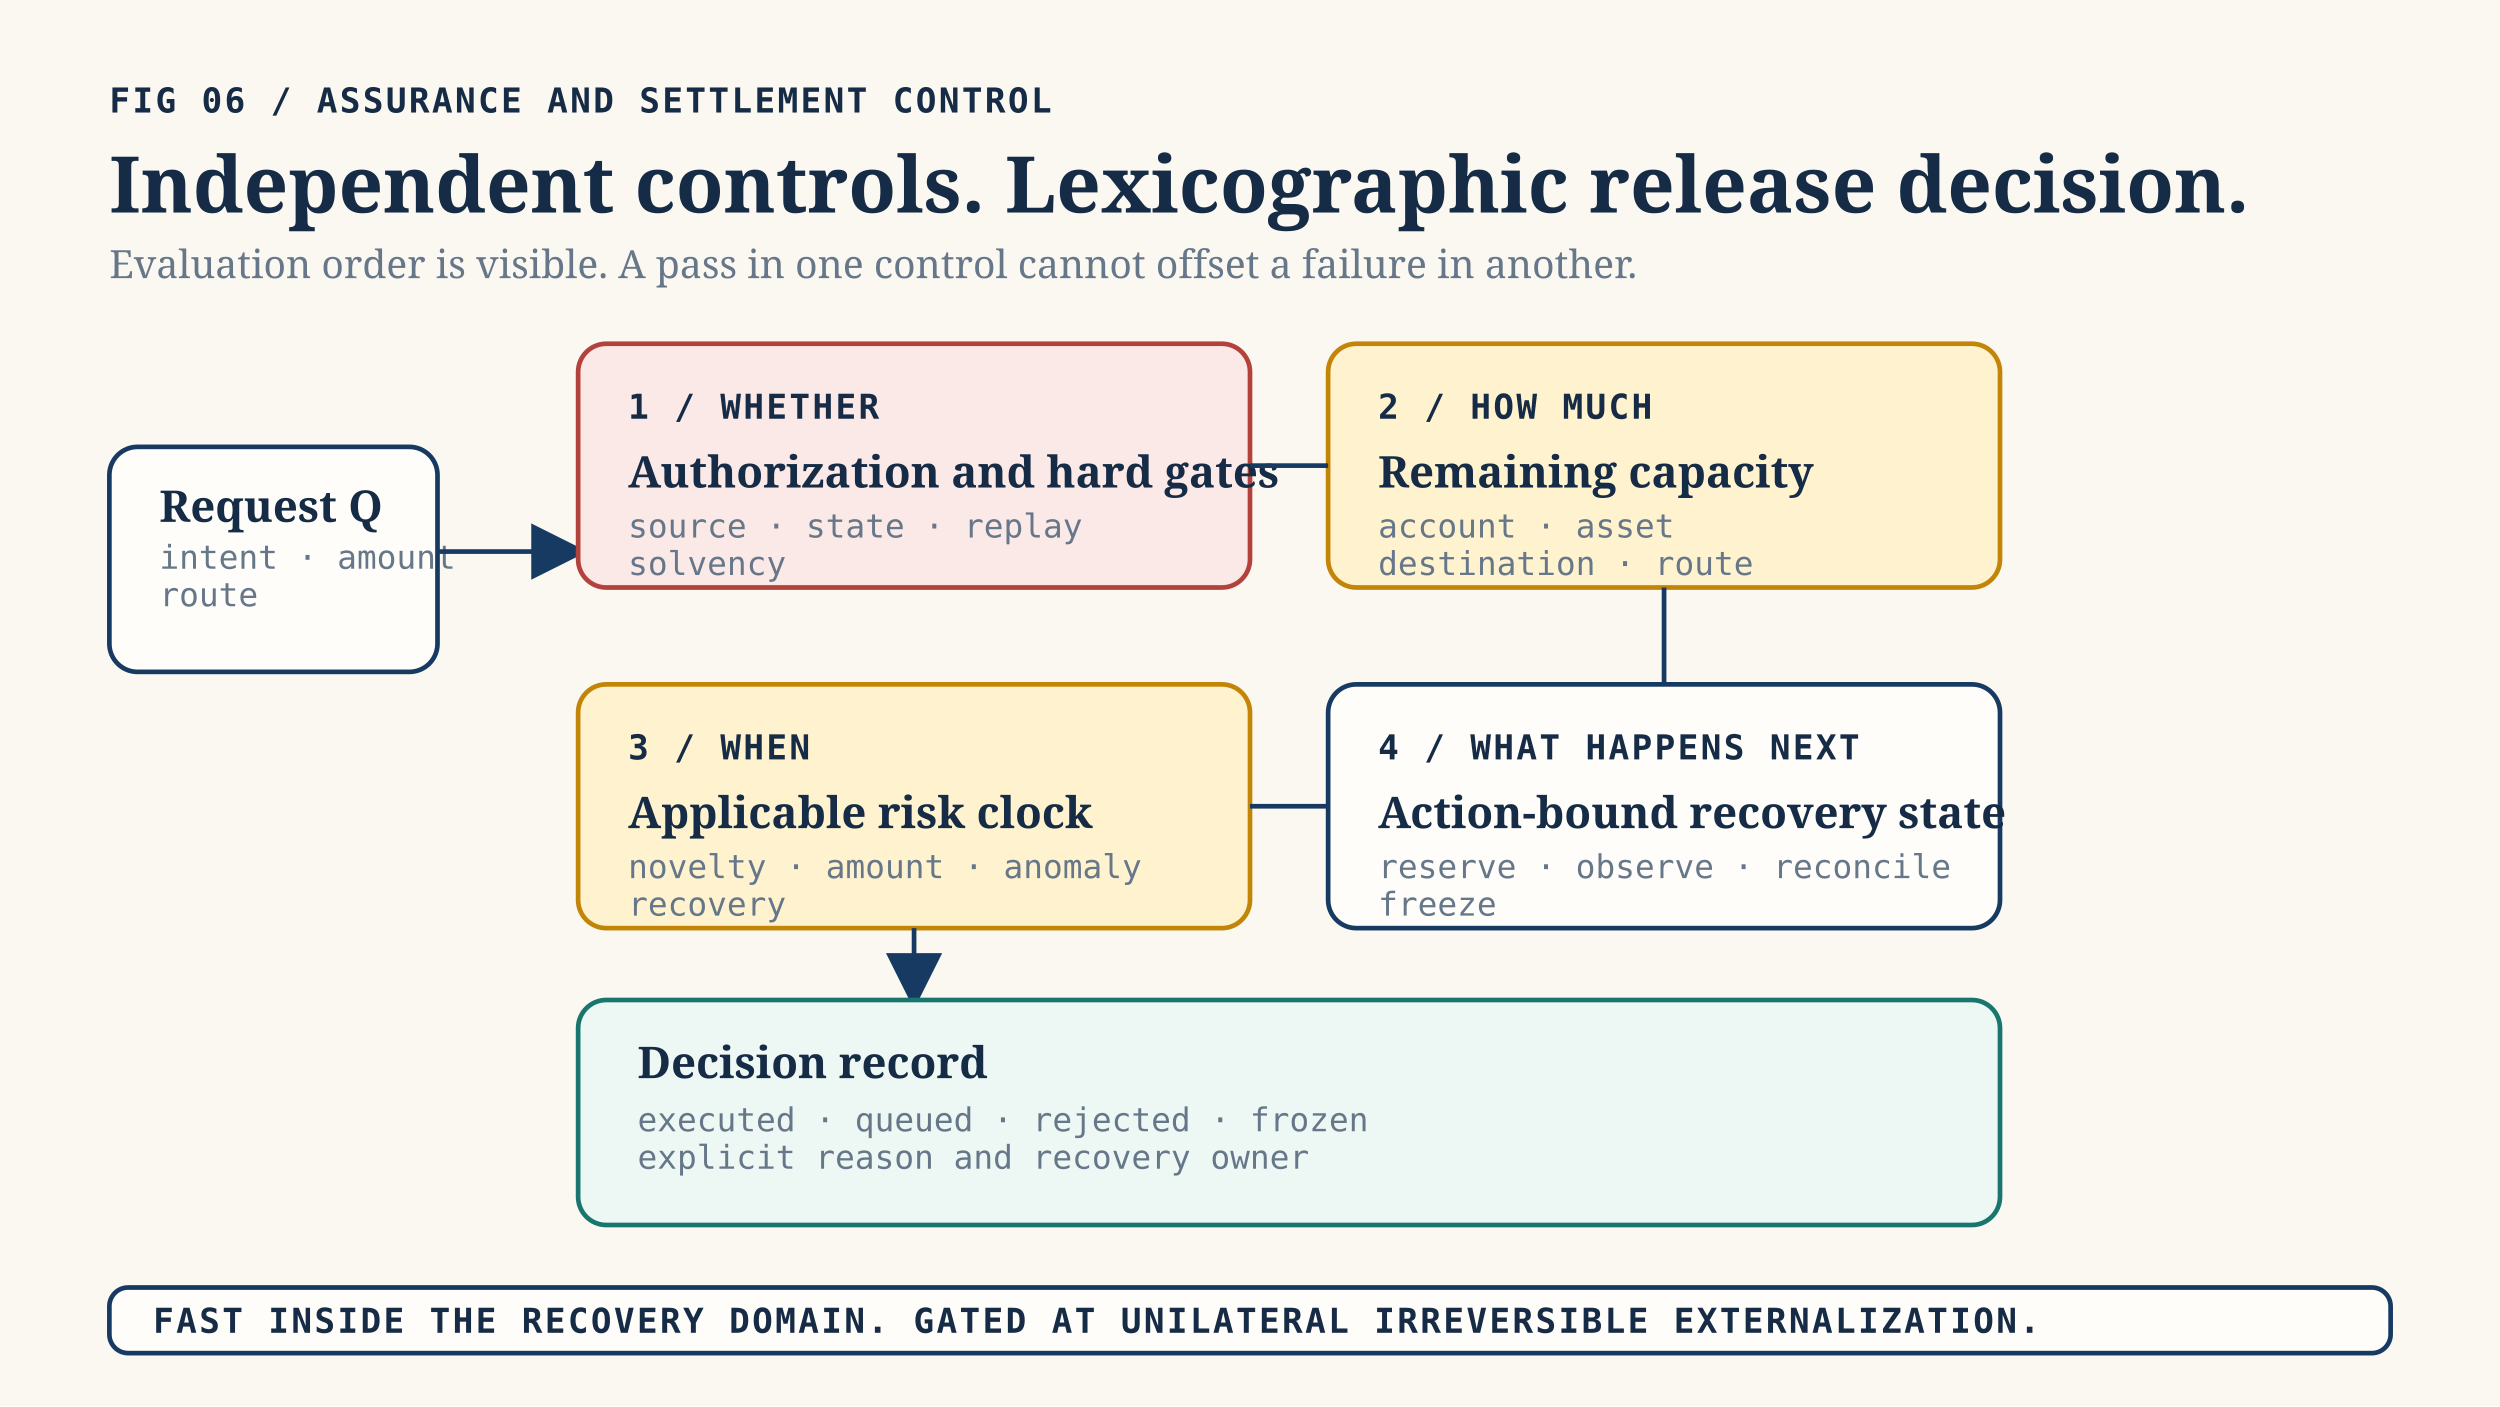
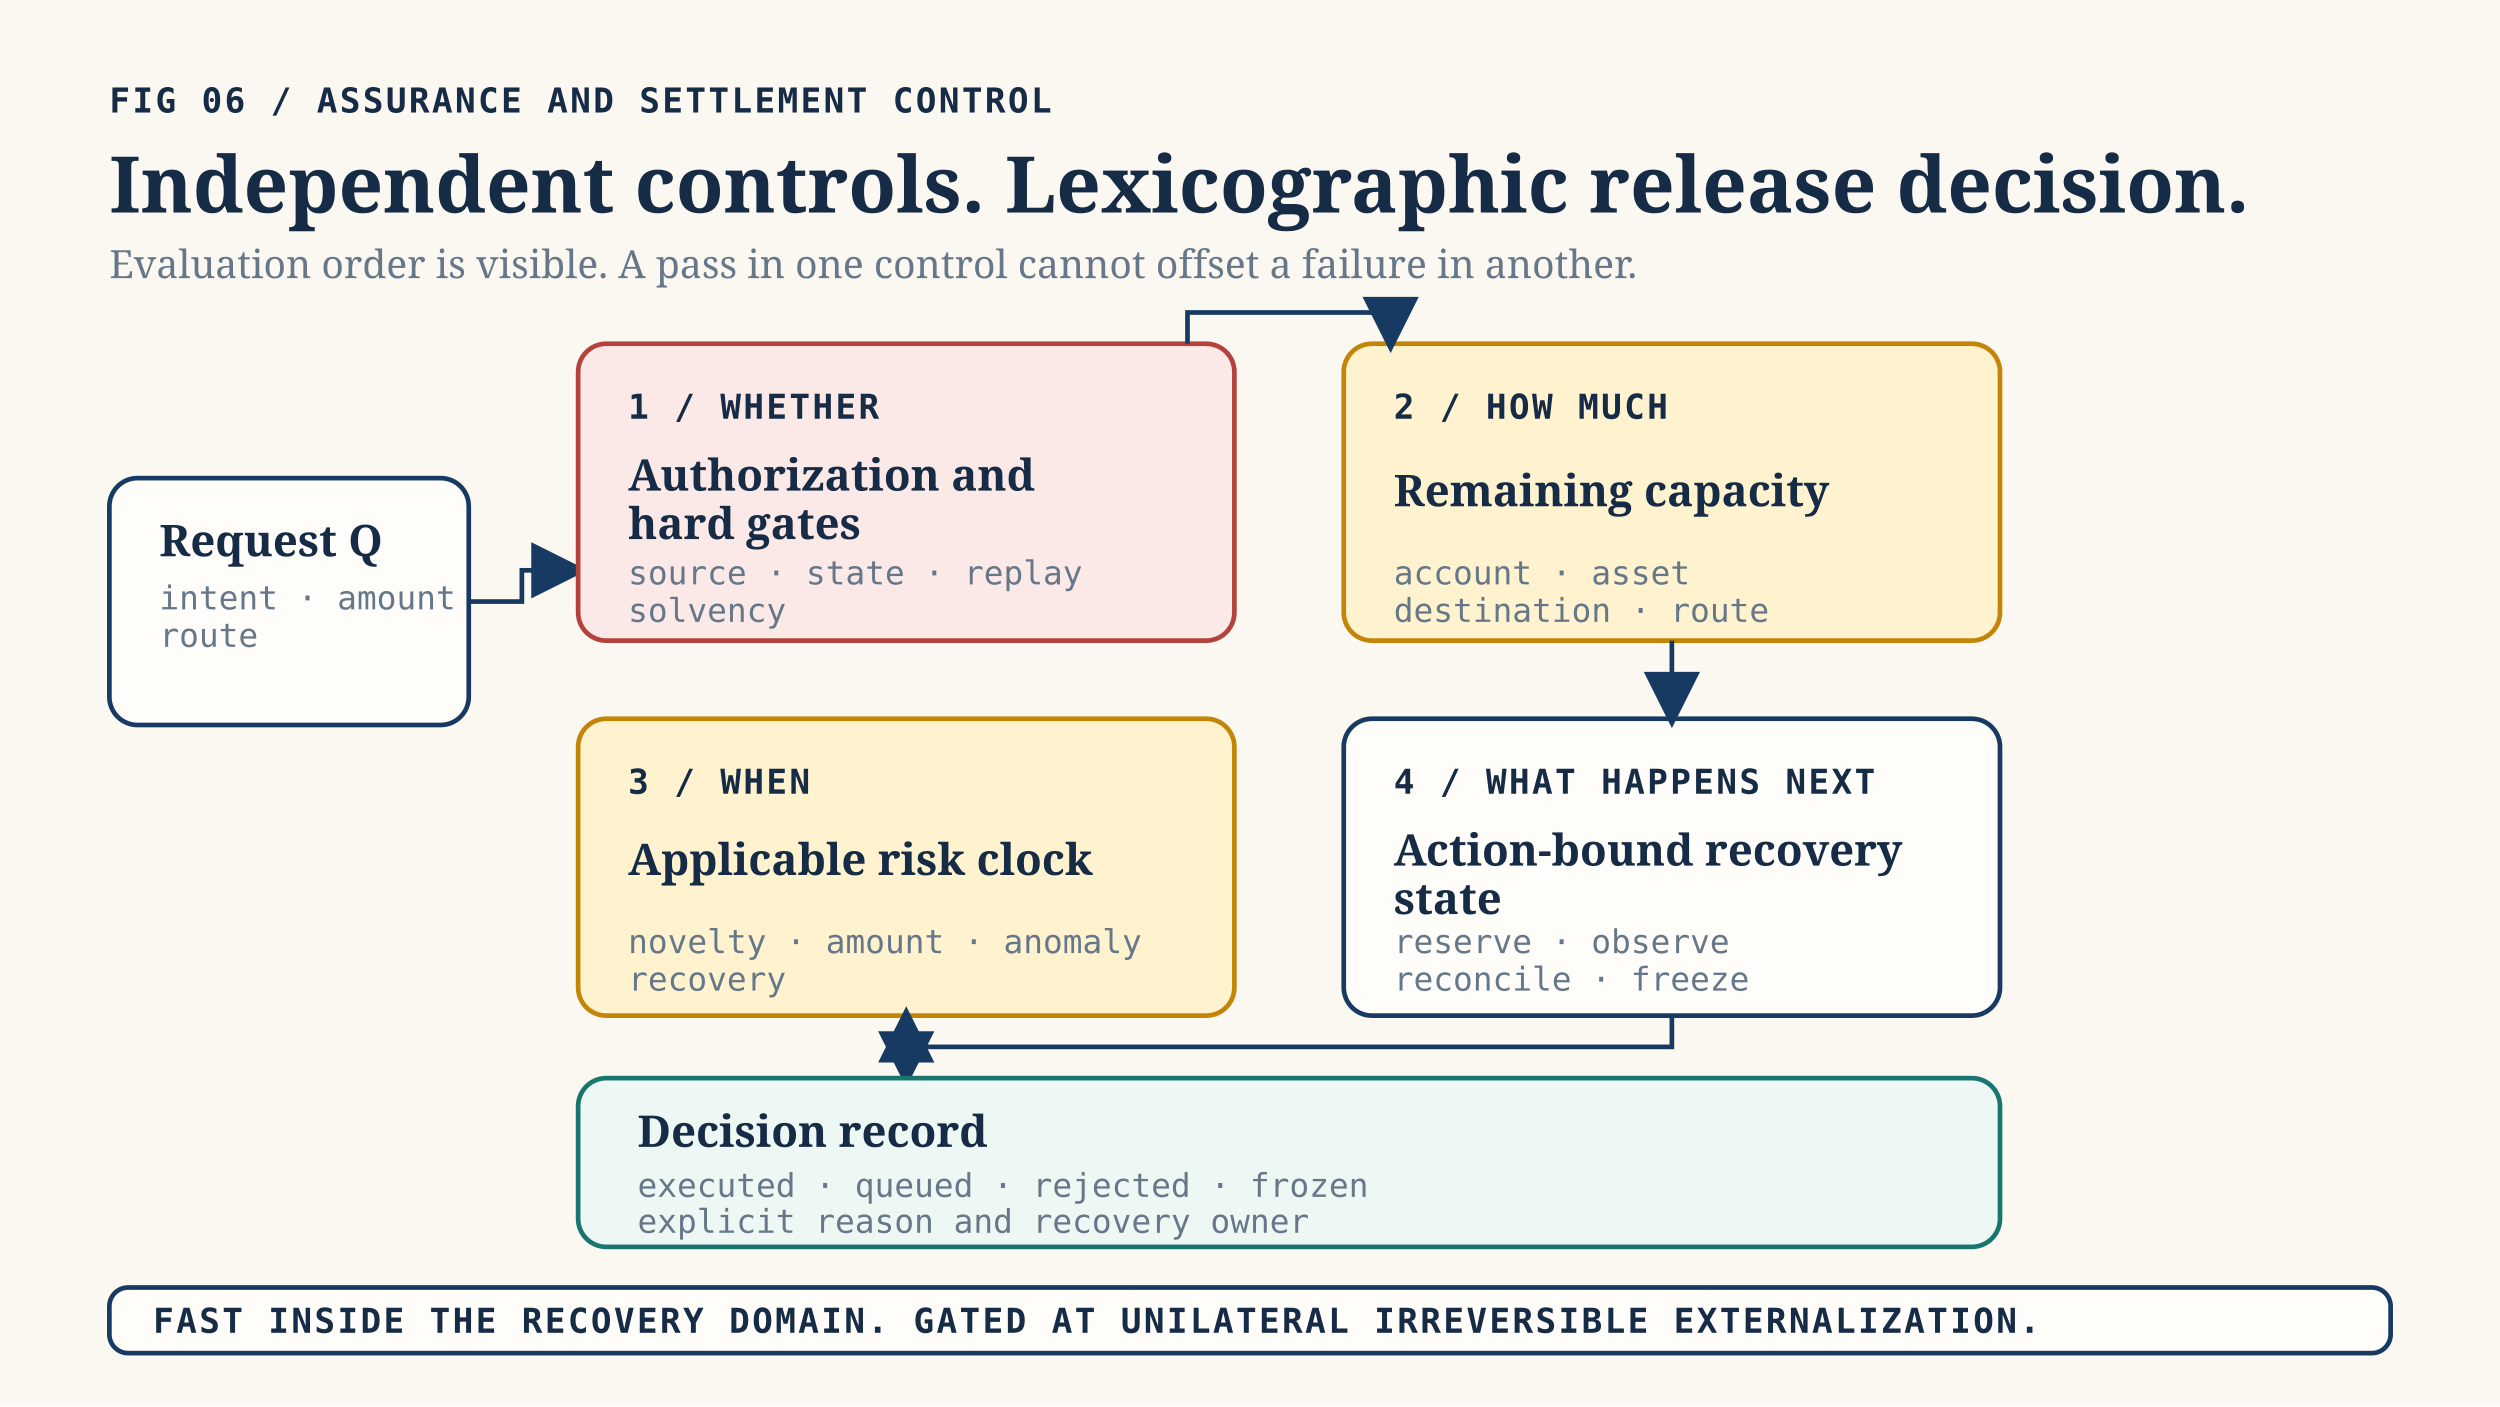
<svg xmlns="http://www.w3.org/2000/svg" width="1600" height="900" viewBox="0 0 1600 900" role="img" aria-labelledby="title desc">
  <defs>
    <style>.ink{fill:#162b45}.muted{fill:#667789}.h{font:700 50px Georgia,serif}.t{font:700 28px Georgia,serif}.b{font:25px Georgia,serif}.k{font:700 22px ui-monospace,Consolas,monospace;letter-spacing:1.5px}.x{font:21px ui-monospace,Consolas,monospace}.navy{fill:#fffdfa;stroke:#173a63;stroke-width:3}.teal{fill:#edf7f4;stroke:#19766f;stroke-width:3}.gold{fill:#fff3cf;stroke:#c38508;stroke-width:3}.red{fill:#fbe9e7;stroke:#b3423c;stroke-width:3}</style>
    <marker id="arrow" markerWidth="12" markerHeight="12" refX="10" refY="6" orient="auto">
      <path d="M0,0 L12,6 L0,12 Z" fill="#173a63" />
    </marker>
  </defs>
  <rect width="1600" height="900" fill="#fbf8f1" />
  <text x="70" y="72" class="k ink">FIG 06 / ASSURANCE AND SETTLEMENT CONTROL</text>
  <text x="70" y="136" class="h ink">Independent controls. Lexicographic release decision.</text>
  <text x="70" y="178" class="b muted">Evaluation order is visible. A pass in one control cannot offset a failure in another.</text>
-   <rect x="70" y="286" width="210" height="144" rx="18" class="navy" />
-   <text x="102" y="334" class="t ink">Request Q</text>
-   <text x="102" y="364" class="x muted">
+   <rect x="70" y="306" width="230" height="158" rx="18" class="navy" />
+   <text x="102" y="356" class="t ink">Request Q</text>
+   <text x="102" y="390" class="x muted">
    <tspan x="102">intent · amount</tspan>
    <tspan x="102" dy="24">route</tspan>
  </text>
-   <path d="M280 353H370" fill="none" stroke="#173a63" stroke-width="3" marker-end="url(#arrow)" />
-   <rect x="370" y="220" width="430" height="156" rx="18" class="red" />
+   <path d="M300 385H334V365H370" fill="none" stroke="#173a63" stroke-width="3" marker-end="url(#arrow)" />
+   <rect x="370" y="220" width="420" height="190" rx="18" class="red" />
  <text x="402" y="268" class="k ink">1 / WHETHER</text>
-   <text x="402" y="312" class="t ink">Authorization and hard gates</text>
-   <text x="402" y="344" class="x muted">
+   <text x="402" y="314" class="t ink">
+     <tspan x="402">Authorization and</tspan>
+     <tspan x="402" dy="31">hard gates</tspan>
+   </text>
+   <text x="402" y="374" class="x muted">
    <tspan x="402">source · state · replay</tspan>
    <tspan x="402" dy="24">solvency</tspan>
  </text>
-   <rect x="850" y="220" width="430" height="156" rx="18" class="gold" />
-   <text x="882" y="268" class="k ink">2 / HOW MUCH</text>
-   <text x="882" y="312" class="t ink">Remaining capacity</text>
-   <text x="882" y="344" class="x muted">
-     <tspan x="882">account · asset</tspan>
-     <tspan x="882" dy="24">destination · route</tspan>
+   <rect x="860" y="220" width="420" height="190" rx="18" class="gold" />
+   <text x="892" y="268" class="k ink">2 / HOW MUCH</text>
+   <text x="892" y="324" class="t ink">Remaining capacity</text>
+   <text x="892" y="374" class="x muted">
+     <tspan x="892">account · asset</tspan>
+     <tspan x="892" dy="24">destination · route</tspan>
  </text>
-   <rect x="370" y="438" width="430" height="156" rx="18" class="gold" />
-   <text x="402" y="486" class="k ink">3 / WHEN</text>
-   <text x="402" y="530" class="t ink">Applicable risk clock</text>
-   <text x="402" y="562" class="x muted">
+   <rect x="370" y="460" width="420" height="190" rx="18" class="gold" />
+   <text x="402" y="508" class="k ink">3 / WHEN</text>
+   <text x="402" y="560" class="t ink">Applicable risk clock</text>
+   <text x="402" y="610" class="x muted">
    <tspan x="402">novelty · amount · anomaly</tspan>
    <tspan x="402" dy="24">recovery</tspan>
  </text>
-   <rect x="850" y="438" width="430" height="156" rx="18" class="navy" />
-   <text x="882" y="486" class="k ink">4 / WHAT HAPPENS NEXT</text>
-   <text x="882" y="530" class="t ink">Action-bound recovery state</text>
-   <text x="882" y="562" class="x muted">
-     <tspan x="882">reserve · observe · reconcile</tspan>
-     <tspan x="882" dy="24">freeze</tspan>
+   <rect x="860" y="460" width="420" height="190" rx="18" class="navy" />
+   <text x="892" y="508" class="k ink">4 / WHAT HAPPENS NEXT</text>
+   <text x="892" y="554" class="t ink">
+     <tspan x="892">Action-bound recovery</tspan>
+     <tspan x="892" dy="31">state</tspan>
  </text>
-   <path d="M800 298H850 M1065 376V438 M850 516H800 M585 594V640" fill="none" stroke="#173a63" stroke-width="3" marker-end="url(#arrow)" />
-   <rect x="370" y="640" width="910" height="144" rx="18" class="teal" />
-   <text x="408" y="690" class="t ink">Decision record</text>
-   <text x="408" y="724" class="x muted">
+   <text x="892" y="610" class="x muted">
+     <tspan x="892">reserve · observe</tspan>
+     <tspan x="892" dy="24">reconcile · freeze</tspan>
+   </text>
+   <path d="M760 220V200H890V220" fill="none" stroke="#173a63" stroke-width="3" marker-end="url(#arrow)" />
+   <path d="M1070 410V460" fill="none" stroke="#173a63" stroke-width="3" marker-end="url(#arrow)" />
+   <path d="M1070 650V670H580V650" fill="none" stroke="#173a63" stroke-width="3" marker-end="url(#arrow)" />
+   <path d="M580 650V690" fill="none" stroke="#173a63" stroke-width="3" marker-end="url(#arrow)" />
+   <rect x="370" y="690" width="910" height="108" rx="18" class="teal" />
+   <text x="408" y="734" class="t ink">Decision record</text>
+   <text x="408" y="766" class="x muted">
    <tspan x="408">executed · queued · rejected · frozen</tspan>
-     <tspan x="408" dy="24">explicit reason and recovery owner</tspan>
+     <tspan x="408" dy="23">explicit reason and recovery owner</tspan>
  </text>
  <rect x="70" y="824" width="1460" height="42" rx="12" class="navy" />
  <text x="98" y="853" class="k ink">FAST INSIDE THE RECOVERY DOMAIN. GATED AT UNILATERAL IRREVERSIBLE EXTERNALIZATION.</text>
</svg>
